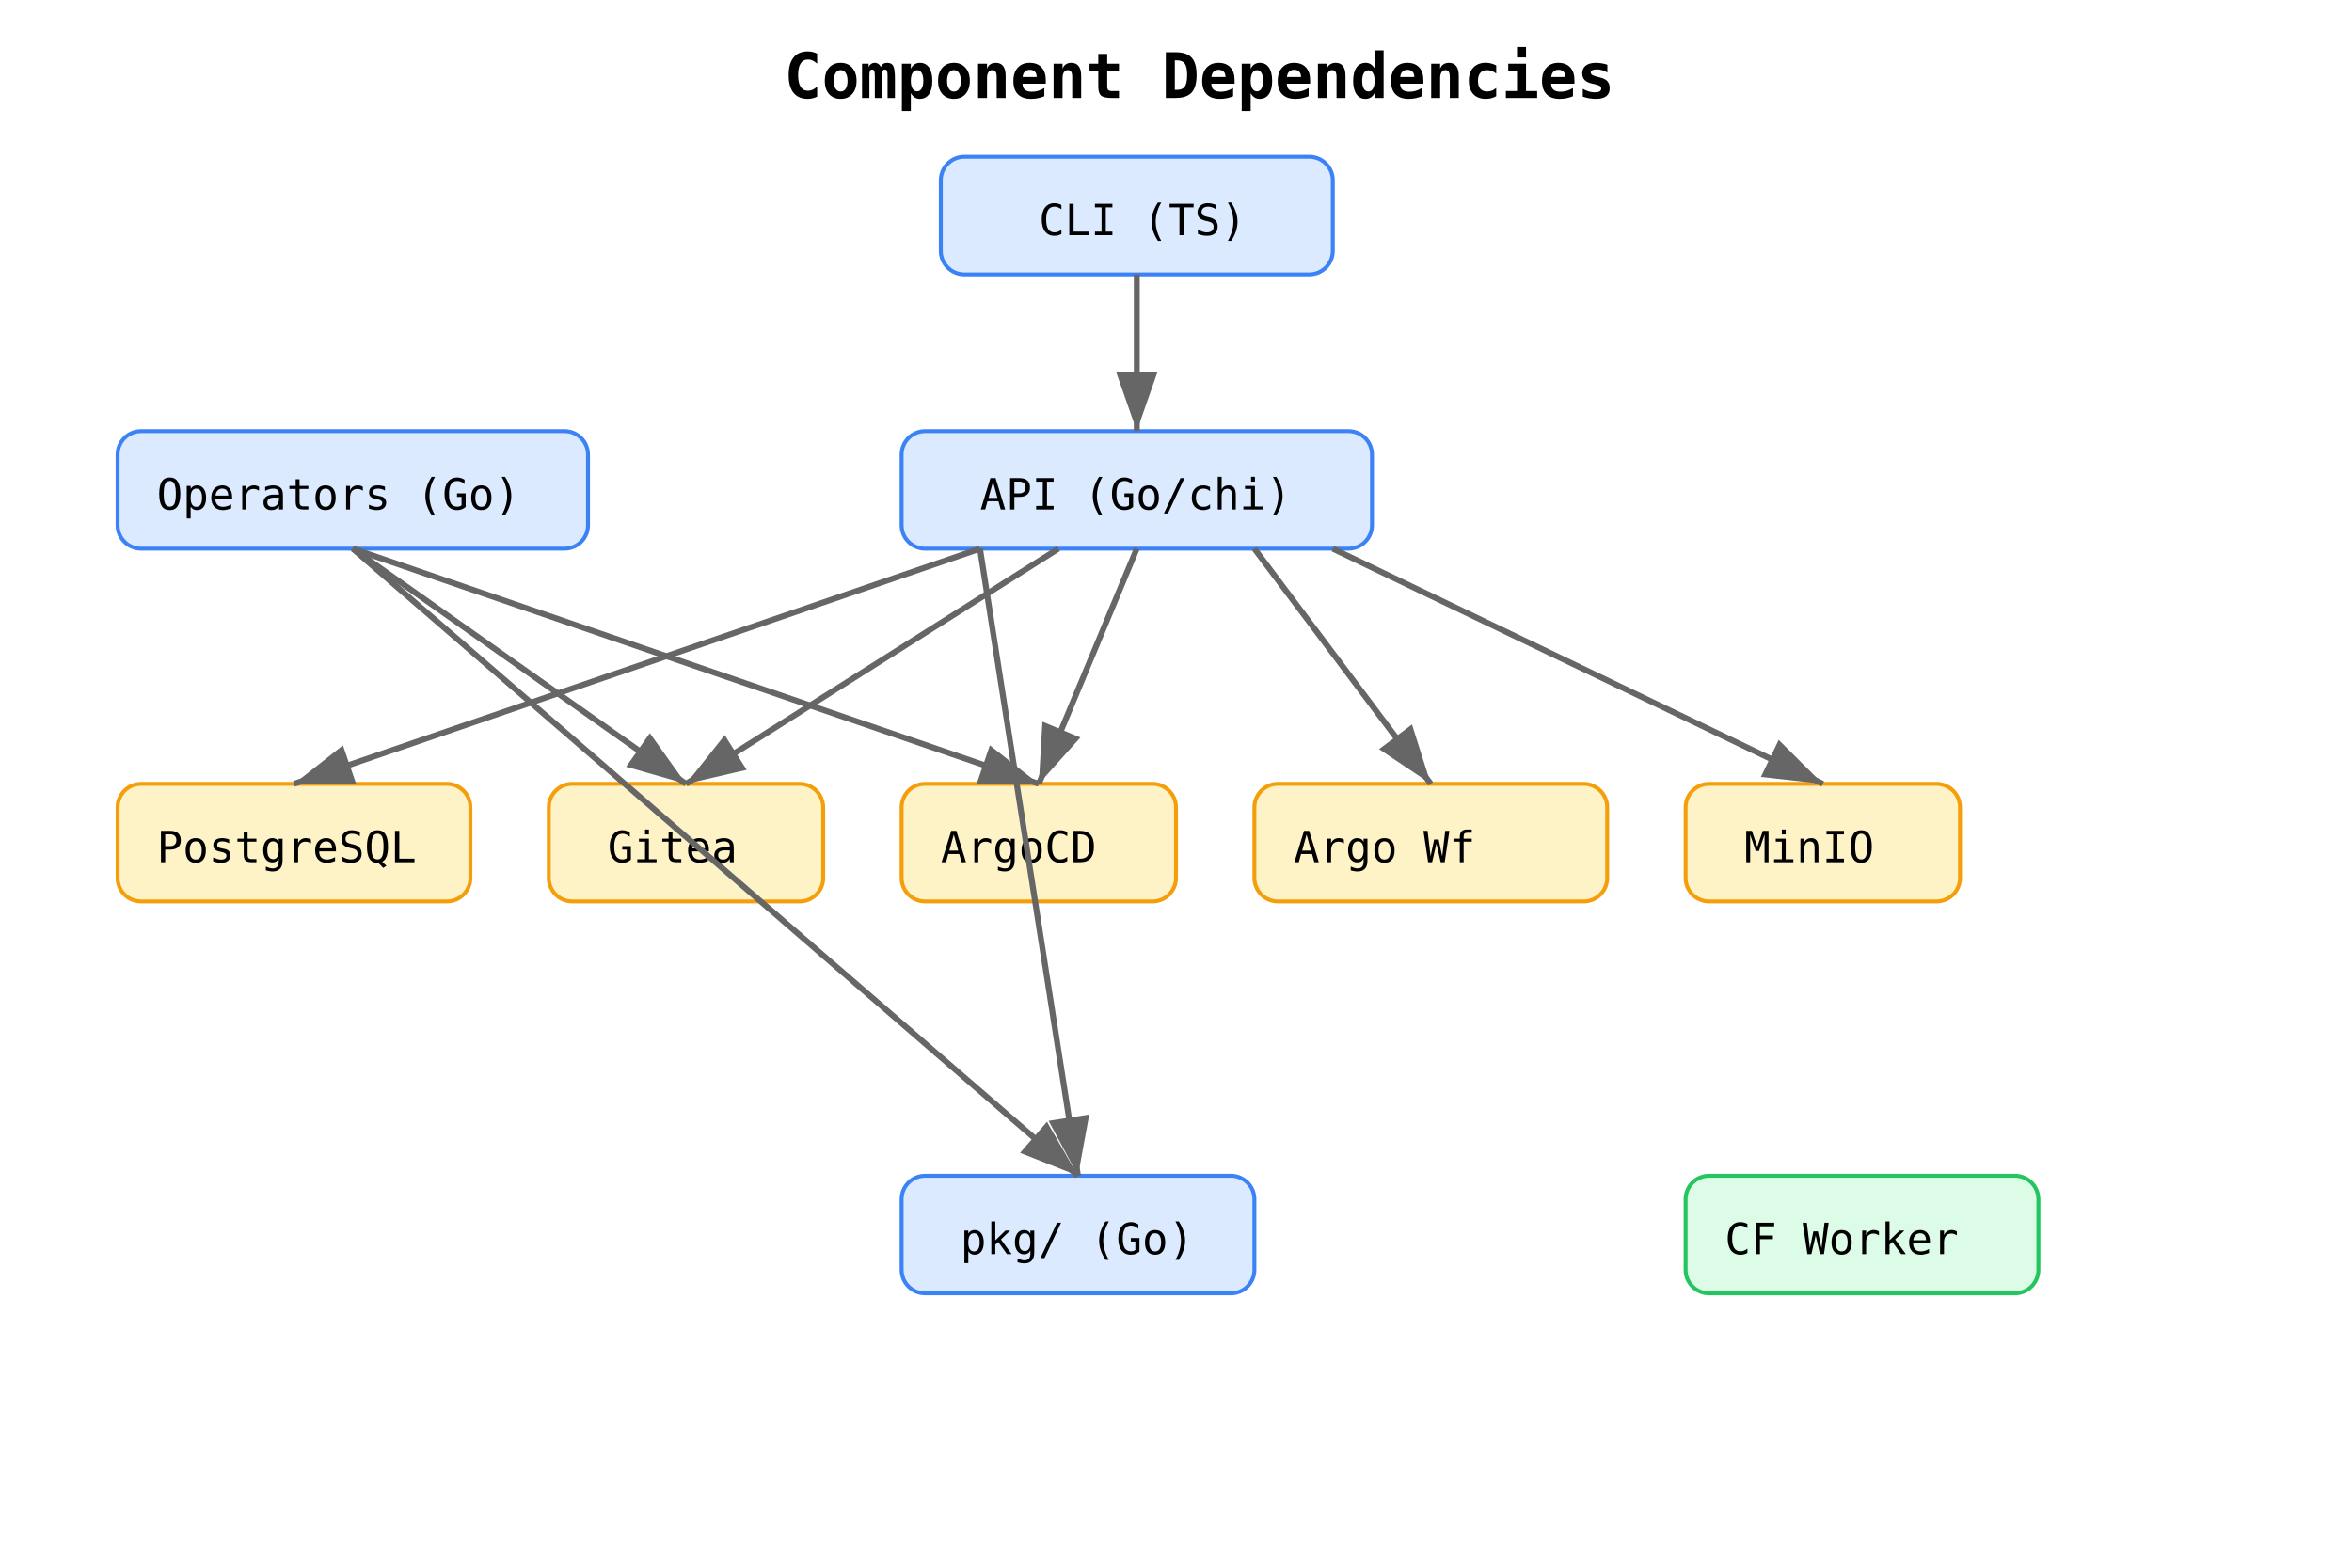
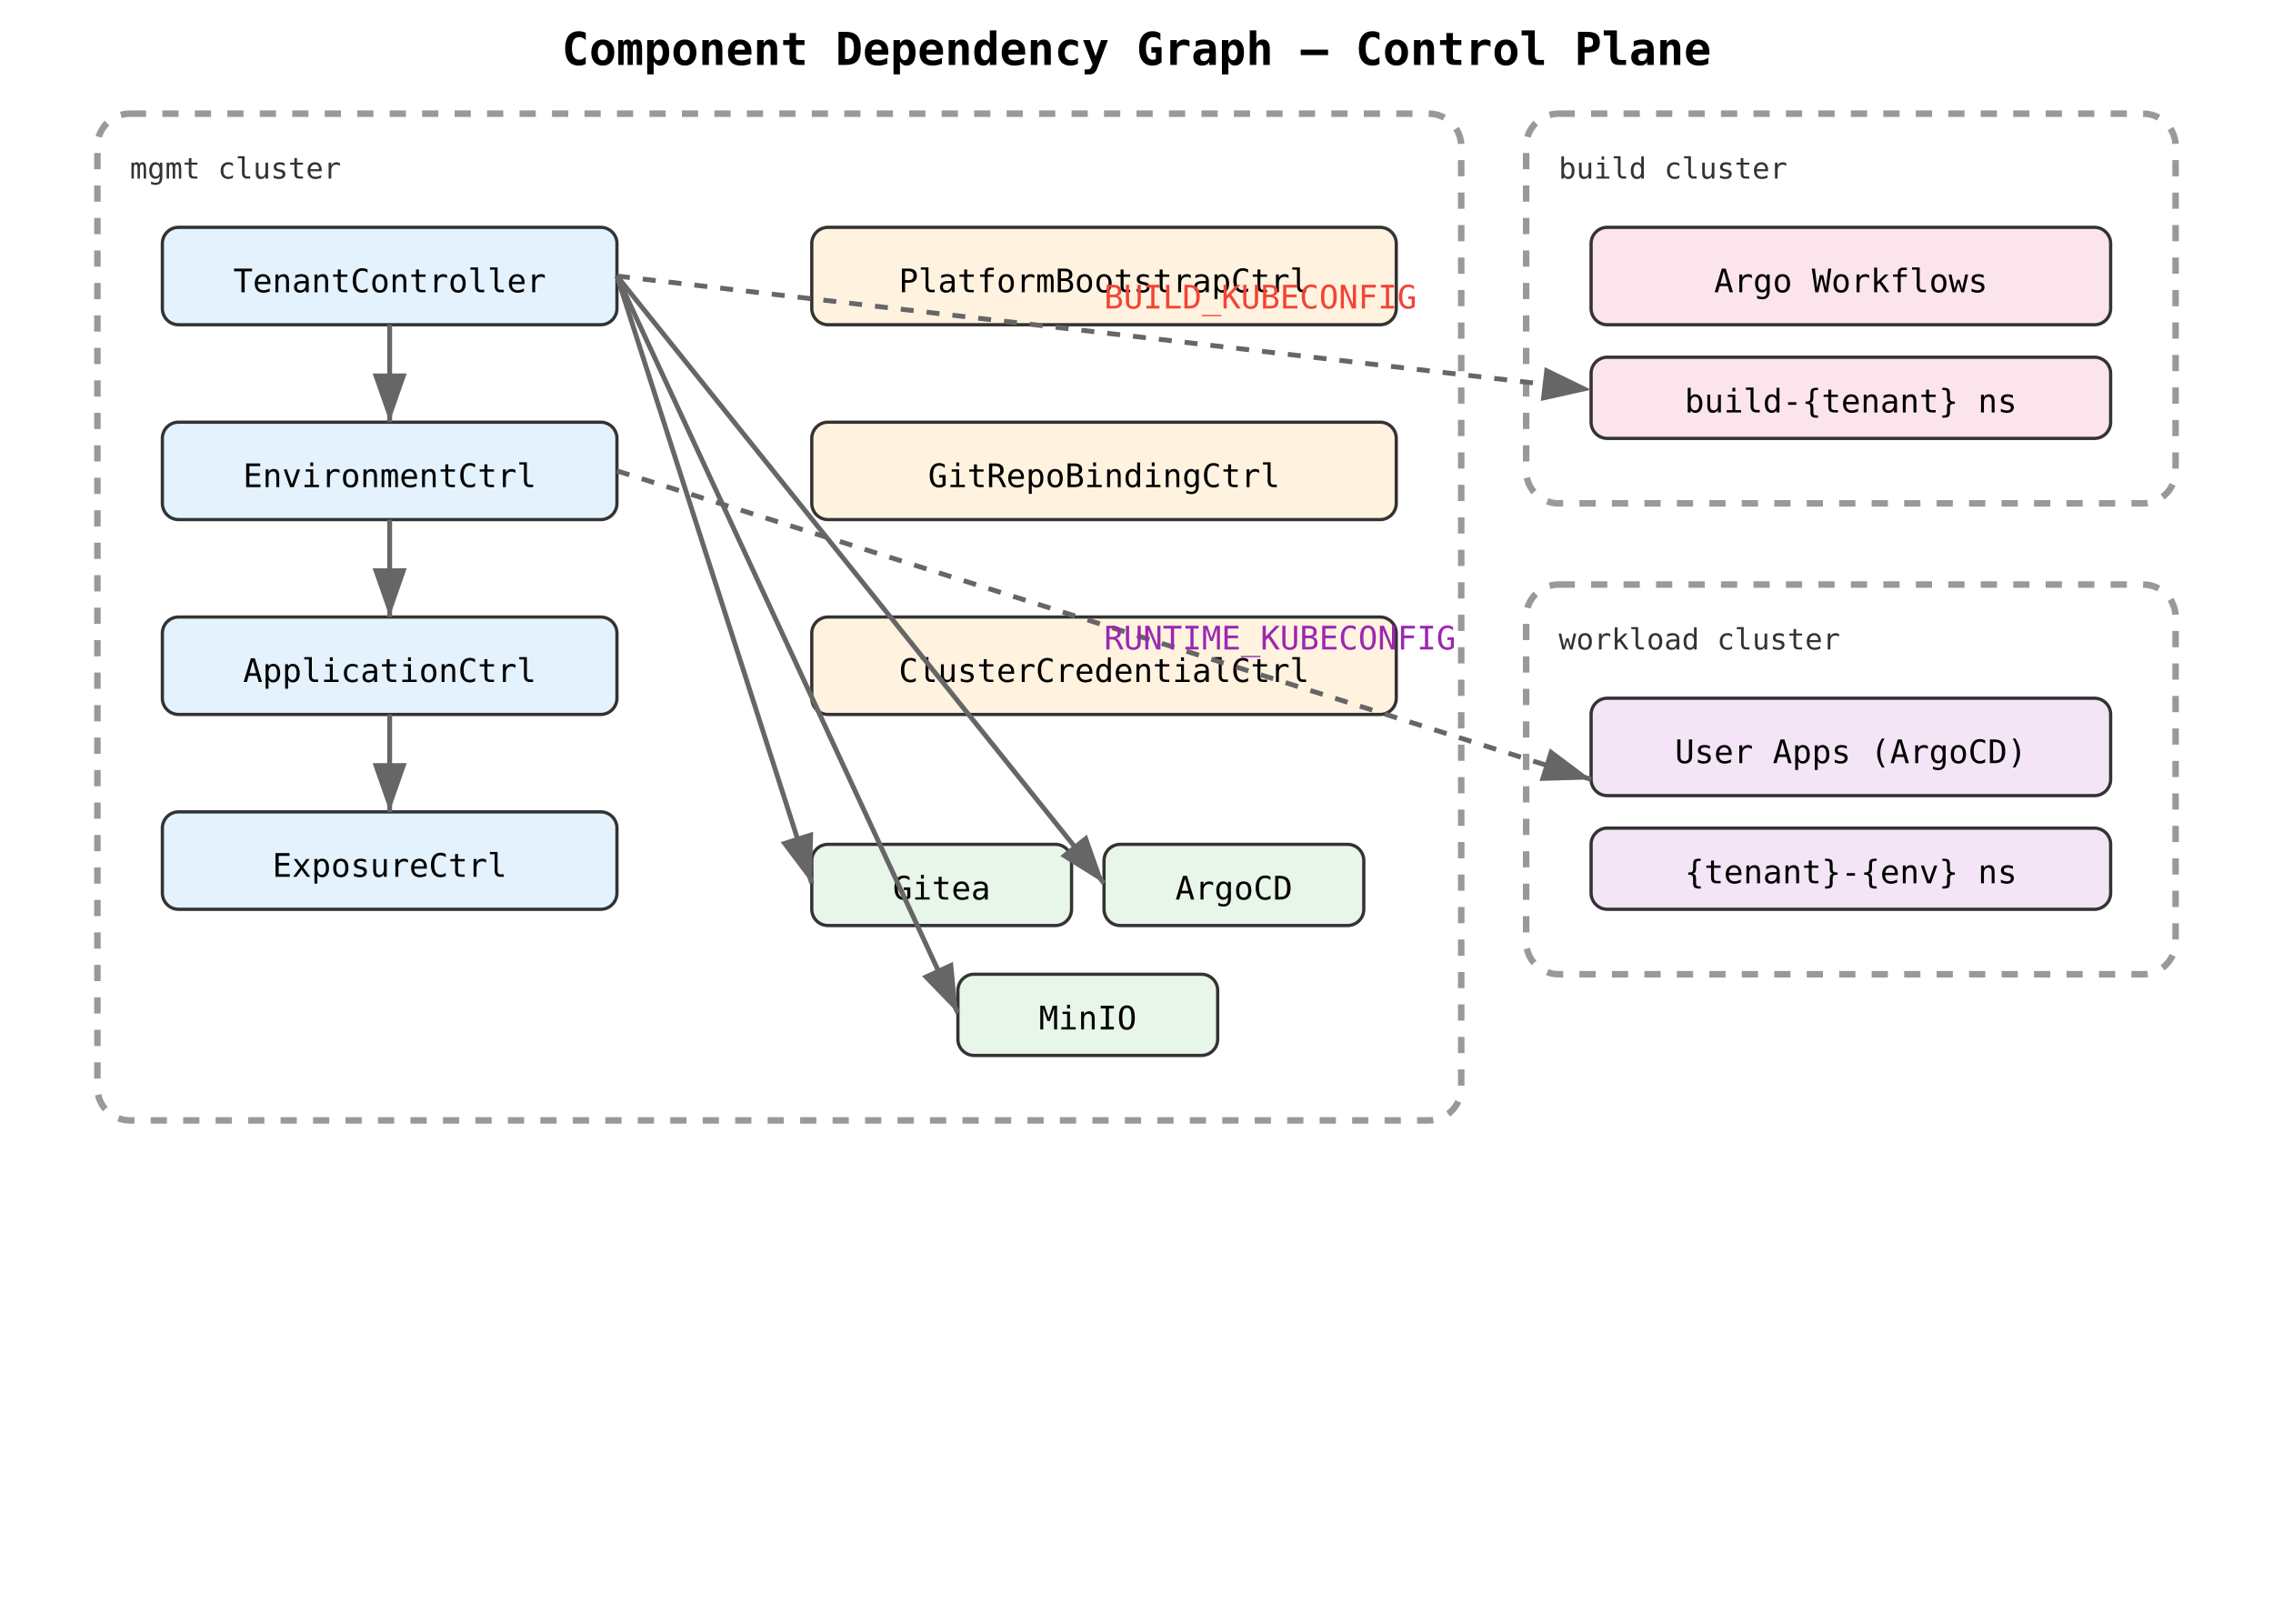
- <svg xmlns="http://www.w3.org/2000/svg" width="600" height="400" viewBox="0 0 600 400">
+ <svg xmlns="http://www.w3.org/2000/svg" width="700" height="500" viewBox="0 0 700 500">
+   <style>
+     text { font-family: monospace; font-size: 10px; }
+     .title { font-size: 14px; font-weight: bold; }
+     .cluster { stroke: #999; stroke-width: 2; fill: none; stroke-dasharray: 5,5; rx: 10; }
+     .component { stroke: #333; stroke-width: 1; rx: 5; }
+     .arrow { stroke: #666; stroke-width: 1.5; fill: none; marker-end: url(#arrowhead); }
+     .label { font-size: 9px; fill: #333; }
+   </style>
  <defs>
-     <marker id="ah" markerWidth="10" markerHeight="7" refX="10" refY="3.5" orient="auto">
+     <marker id="arrowhead" markerWidth="10" markerHeight="7" refX="10" refY="3.5" orient="auto">
      <polygon points="0 0, 10 3.5, 0 7" fill="#666" />
    </marker>
  </defs>
-   <text x="200" y="25" font-family="monospace" font-size="16" font-weight="bold">Component Dependencies</text>
-   <rect x="240" y="40" width="100" height="30" fill="#dbeafe" stroke="#3b82f6" rx="6" />
-   <text x="265" y="60" font-family="monospace" font-size="11">CLI (TS)</text>
-   <rect x="230" y="110" width="120" height="30" fill="#dbeafe" stroke="#3b82f6" rx="6" />
-   <text x="250" y="130" font-family="monospace" font-size="11">API (Go/chi)</text>
-   <rect x="30" y="110" width="120" height="30" fill="#dbeafe" stroke="#3b82f6" rx="6" />
-   <text x="40" y="130" font-family="monospace" font-size="11">Operators (Go)</text>
-   <rect x="30" y="200" width="90" height="30" fill="#fef3c7" stroke="#f59e0b" rx="6" />
-   <text x="40" y="220" font-family="monospace" font-size="11">PostgreSQL</text>
-   <rect x="140" y="200" width="70" height="30" fill="#fef3c7" stroke="#f59e0b" rx="6" />
-   <text x="155" y="220" font-family="monospace" font-size="11">Gitea</text>
-   <rect x="230" y="200" width="70" height="30" fill="#fef3c7" stroke="#f59e0b" rx="6" />
-   <text x="240" y="220" font-family="monospace" font-size="11">ArgoCD</text>
-   <rect x="320" y="200" width="90" height="30" fill="#fef3c7" stroke="#f59e0b" rx="6" />
-   <text x="330" y="220" font-family="monospace" font-size="11">Argo Wf</text>
-   <rect x="430" y="200" width="70" height="30" fill="#fef3c7" stroke="#f59e0b" rx="6" />
-   <text x="445" y="220" font-family="monospace" font-size="11">MinIO</text>
-   <rect x="230" y="300" width="90" height="30" fill="#dbeafe" stroke="#3b82f6" rx="6" />
-   <text x="245" y="320" font-family="monospace" font-size="11">pkg/ (Go)</text>
-   <rect x="430" y="300" width="90" height="30" fill="#dcfce7" stroke="#22c55e" rx="6" />
-   <text x="440" y="320" font-family="monospace" font-size="11">CF Worker</text>
-   <line x1="290" y1="70" x2="290" y2="110" stroke="#666" stroke-width="1.5" marker-end="url(#ah)" />
-   <line x1="250" y1="140" x2="75" y2="200" stroke="#666" stroke-width="1.5" marker-end="url(#ah)" />
-   <line x1="270" y1="140" x2="175" y2="200" stroke="#666" stroke-width="1.5" marker-end="url(#ah)" />
-   <line x1="290" y1="140" x2="265" y2="200" stroke="#666" stroke-width="1.5" marker-end="url(#ah)" />
-   <line x1="320" y1="140" x2="365" y2="200" stroke="#666" stroke-width="1.5" marker-end="url(#ah)" />
-   <line x1="340" y1="140" x2="465" y2="200" stroke="#666" stroke-width="1.5" marker-end="url(#ah)" />
-   <line x1="90" y1="140" x2="175" y2="200" stroke="#666" stroke-width="1.5" marker-end="url(#ah)" />
-   <line x1="90" y1="140" x2="265" y2="200" stroke="#666" stroke-width="1.5" marker-end="url(#ah)" />
-   <line x1="250" y1="140" x2="275" y2="300" stroke="#666" stroke-width="1.5" marker-end="url(#ah)" />
-   <line x1="90" y1="140" x2="275" y2="300" stroke="#666" stroke-width="1.5" marker-end="url(#ah)" />
+   <text x="350" y="20" text-anchor="middle" class="title">Component Dependency Graph — Control Plane</text>
+   <rect x="30" y="35" width="420" height="310" class="cluster" />
+   <text x="40" y="55" class="label" fill="#999">mgmt cluster</text>
+   <rect x="50" y="70" width="140" height="30" class="component" fill="#E3F2FD" />
+   <text x="120" y="90" text-anchor="middle">TenantController</text>
+   <rect x="50" y="130" width="140" height="30" class="component" fill="#E3F2FD" />
+   <text x="120" y="150" text-anchor="middle">EnvironmentCtrl</text>
+   <rect x="50" y="190" width="140" height="30" class="component" fill="#E3F2FD" />
+   <text x="120" y="210" text-anchor="middle">ApplicationCtrl</text>
+   <rect x="50" y="250" width="140" height="30" class="component" fill="#E3F2FD" />
+   <text x="120" y="270" text-anchor="middle">ExposureCtrl</text>
+   <rect x="250" y="70" width="180" height="30" class="component" fill="#FFF3E0" />
+   <text x="340" y="90" text-anchor="middle">PlatformBootstrapCtrl</text>
+   <rect x="250" y="130" width="180" height="30" class="component" fill="#FFF3E0" />
+   <text x="340" y="150" text-anchor="middle">GitRepoBindingCtrl</text>
+   <rect x="250" y="190" width="180" height="30" class="component" fill="#FFF3E0" />
+   <text x="340" y="210" text-anchor="middle">ClusterCredentialCtrl</text>
+   <rect x="250" y="260" width="80" height="25" class="component" fill="#E8F5E9" />
+   <text x="290" y="277" text-anchor="middle" font-size="9">Gitea</text>
+   <rect x="340" y="260" width="80" height="25" class="component" fill="#E8F5E9" />
+   <text x="380" y="277" text-anchor="middle" font-size="9">ArgoCD</text>
+   <rect x="295" y="300" width="80" height="25" class="component" fill="#E8F5E9" />
+   <text x="335" y="317" text-anchor="middle" font-size="9">MinIO</text>
+   <path d="M 120 100 L 120 130" class="arrow" />
+   <path d="M 120 160 L 120 190" class="arrow" />
+   <path d="M 120 220 L 120 250" class="arrow" />
+   <path d="M 190 85 L 250 272" class="arrow" stroke="#4CAF50" />
+   <path d="M 190 85 L 340 272" class="arrow" stroke="#4CAF50" />
+   <path d="M 190 85 L 295 312" class="arrow" stroke="#4CAF50" />
+   <rect x="470" y="35" width="200" height="120" class="cluster" />
+   <text x="480" y="55" class="label" fill="#999">build cluster</text>
+   <rect x="490" y="70" width="160" height="30" class="component" fill="#FCE4EC" />
+   <text x="570" y="90" text-anchor="middle">Argo Workflows</text>
+   <rect x="490" y="110" width="160" height="25" class="component" fill="#FCE4EC" />
+   <text x="570" y="127" text-anchor="middle" font-size="9">build-{tenant} ns</text>
+   <rect x="470" y="180" width="200" height="120" class="cluster" />
+   <text x="480" y="200" class="label" fill="#999">workload cluster</text>
+   <rect x="490" y="215" width="160" height="30" class="component" fill="#F3E5F5" />
+   <text x="570" y="235" text-anchor="middle">User Apps (ArgoCD)</text>
+   <rect x="490" y="255" width="160" height="25" class="component" fill="#F3E5F5" />
+   <text x="570" y="272" text-anchor="middle" font-size="9">{tenant}-{env} ns</text>
+   <path d="M 190 85 L 490 120" class="arrow" stroke="#F44336" stroke-dasharray="4,4" />
+   <text x="340" y="95" font-size="8" fill="#F44336">BUILD_KUBECONFIG</text>
+   <path d="M 190 145 L 490 240" class="arrow" stroke="#9C27B0" stroke-dasharray="4,4" />
+   <text x="340" y="200" font-size="8" fill="#9C27B0">RUNTIME_KUBECONFIG</text>
</svg>
